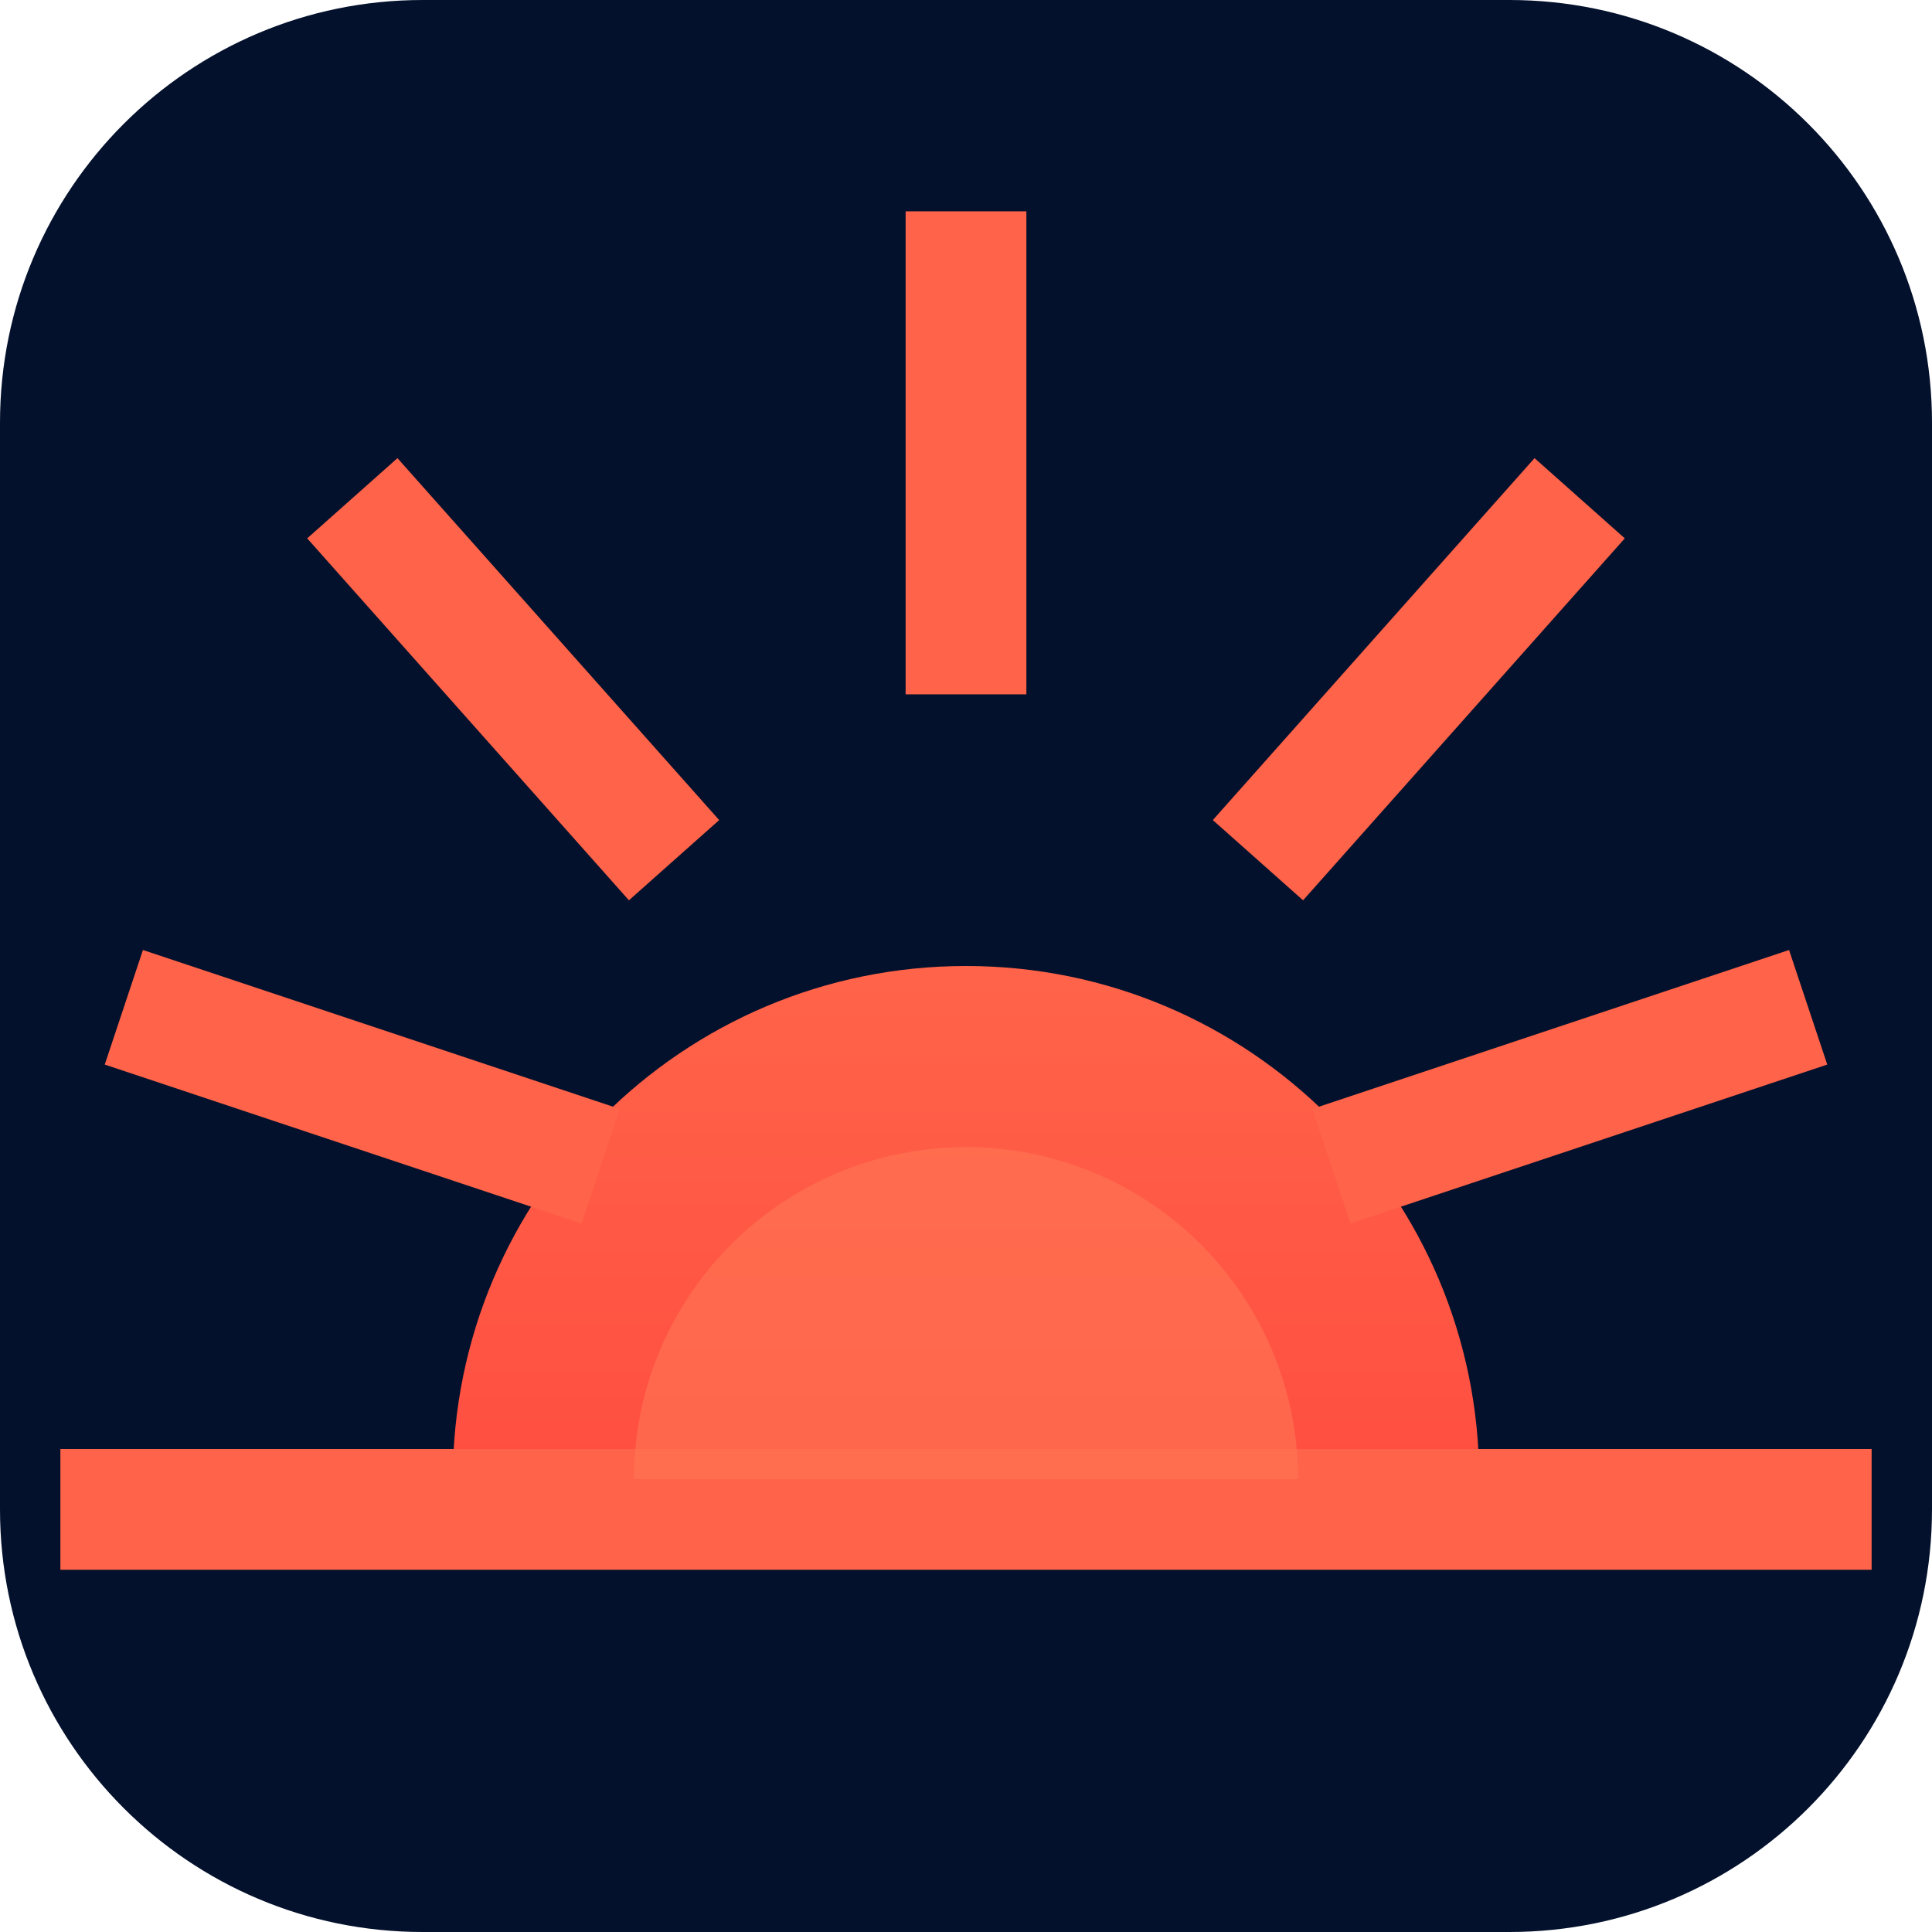
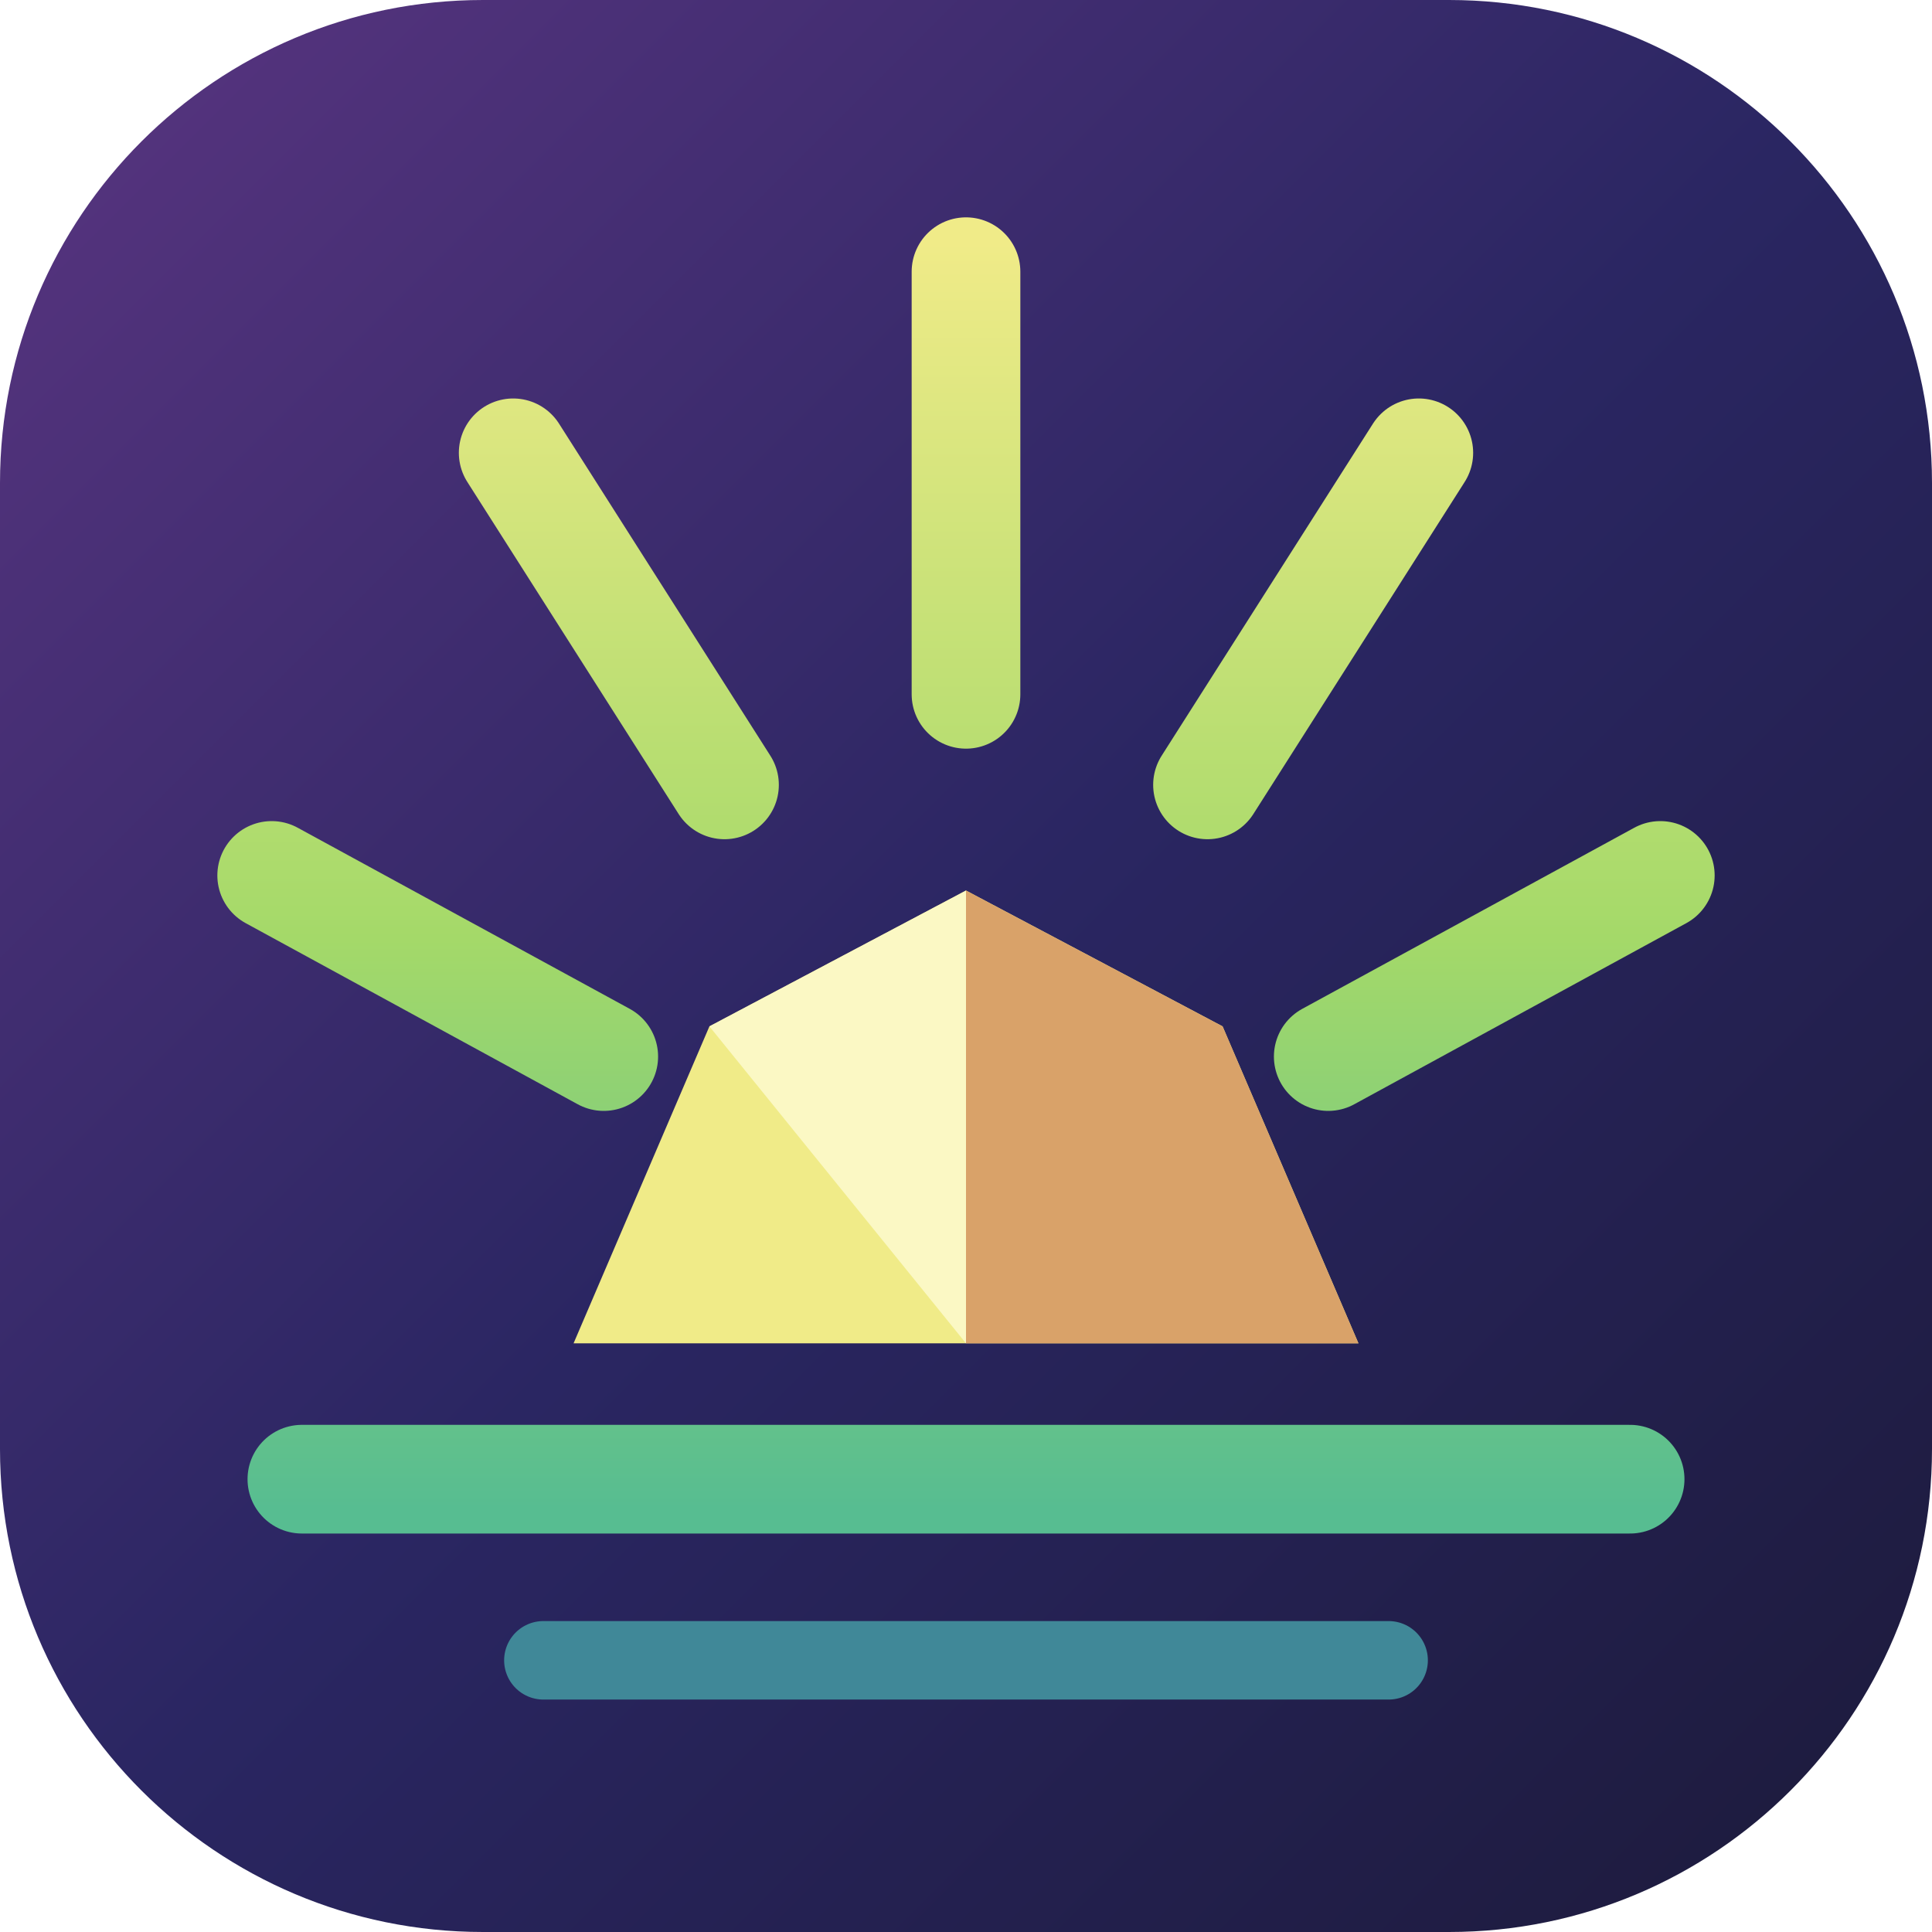
<svg xmlns="http://www.w3.org/2000/svg" viewBox="0 0 64 64">
  <defs>
-     <linearGradient id="sun" x1="32" y1="19" x2="32" y2="53" gradientUnits="userSpaceOnUse">
-       <stop stop-color="#ff744f" />
-       <stop offset="1" stop-color="#ff493f" />
+     <linearGradient id="bg" x1="0" y1="0" x2="1" y2="1">
+       <stop stop-color="#5a3581" />
+       <stop offset=".5" stop-color="#2a2662" />
+       <stop offset="1" stop-color="#1c1a3a" />
+     </linearGradient>
+     <linearGradient id="ray" x1="32" y1="8" x2="32" y2="50" gradientUnits="userSpaceOnUse">
+       <stop stop-color="#f0eb88" />
+       <stop offset=".55" stop-color="#a4d969" />
+       <stop offset="1" stop-color="#57bd91" />
    </linearGradient>
  </defs>
-   <rect width="64" height="64" rx="14" fill="#04112c" />
-   <path d="M15 49a17 17 0 0 1 34 0H15Z" fill="url(#sun)" />
-   <g fill="none" stroke="#ff6349" stroke-width="4" stroke-linecap="square">
-     <path d="M32 9v12M13 18l8 9M51 18l-8 9M6 34l12 4M58 34l-12 4M4 50h56" />
+   <rect width="64" height="64" rx="16" fill="url(#bg)" />
+   <g fill="none" stroke="url(#ray)" stroke-width="3.6" stroke-linecap="round">
+     <path d="M32 9v14M17 15l7 11M47 15l-7 11M9 29l11 6M55 29l-11 6M10 49h44" />
  </g>
-   <path d="M21 49a11 11 0 0 1 22 0" fill="#ff7653" opacity=".6" />
+   <path d="M19 44.5 23.5 34 32 29.5 40.5 34 45 44.5Z" fill="#f0eb88" />
+   <path d="M32 29.5 40.5 34 45 44.5H32Z" fill="#d9a269" />
+   <path d="M23.5 34 32 29.5 32 44.5Z" fill="#fbf8c4" />
+   <path d="M18 55h28" stroke="#408898" stroke-width="2.6" stroke-linecap="round" />
</svg>
